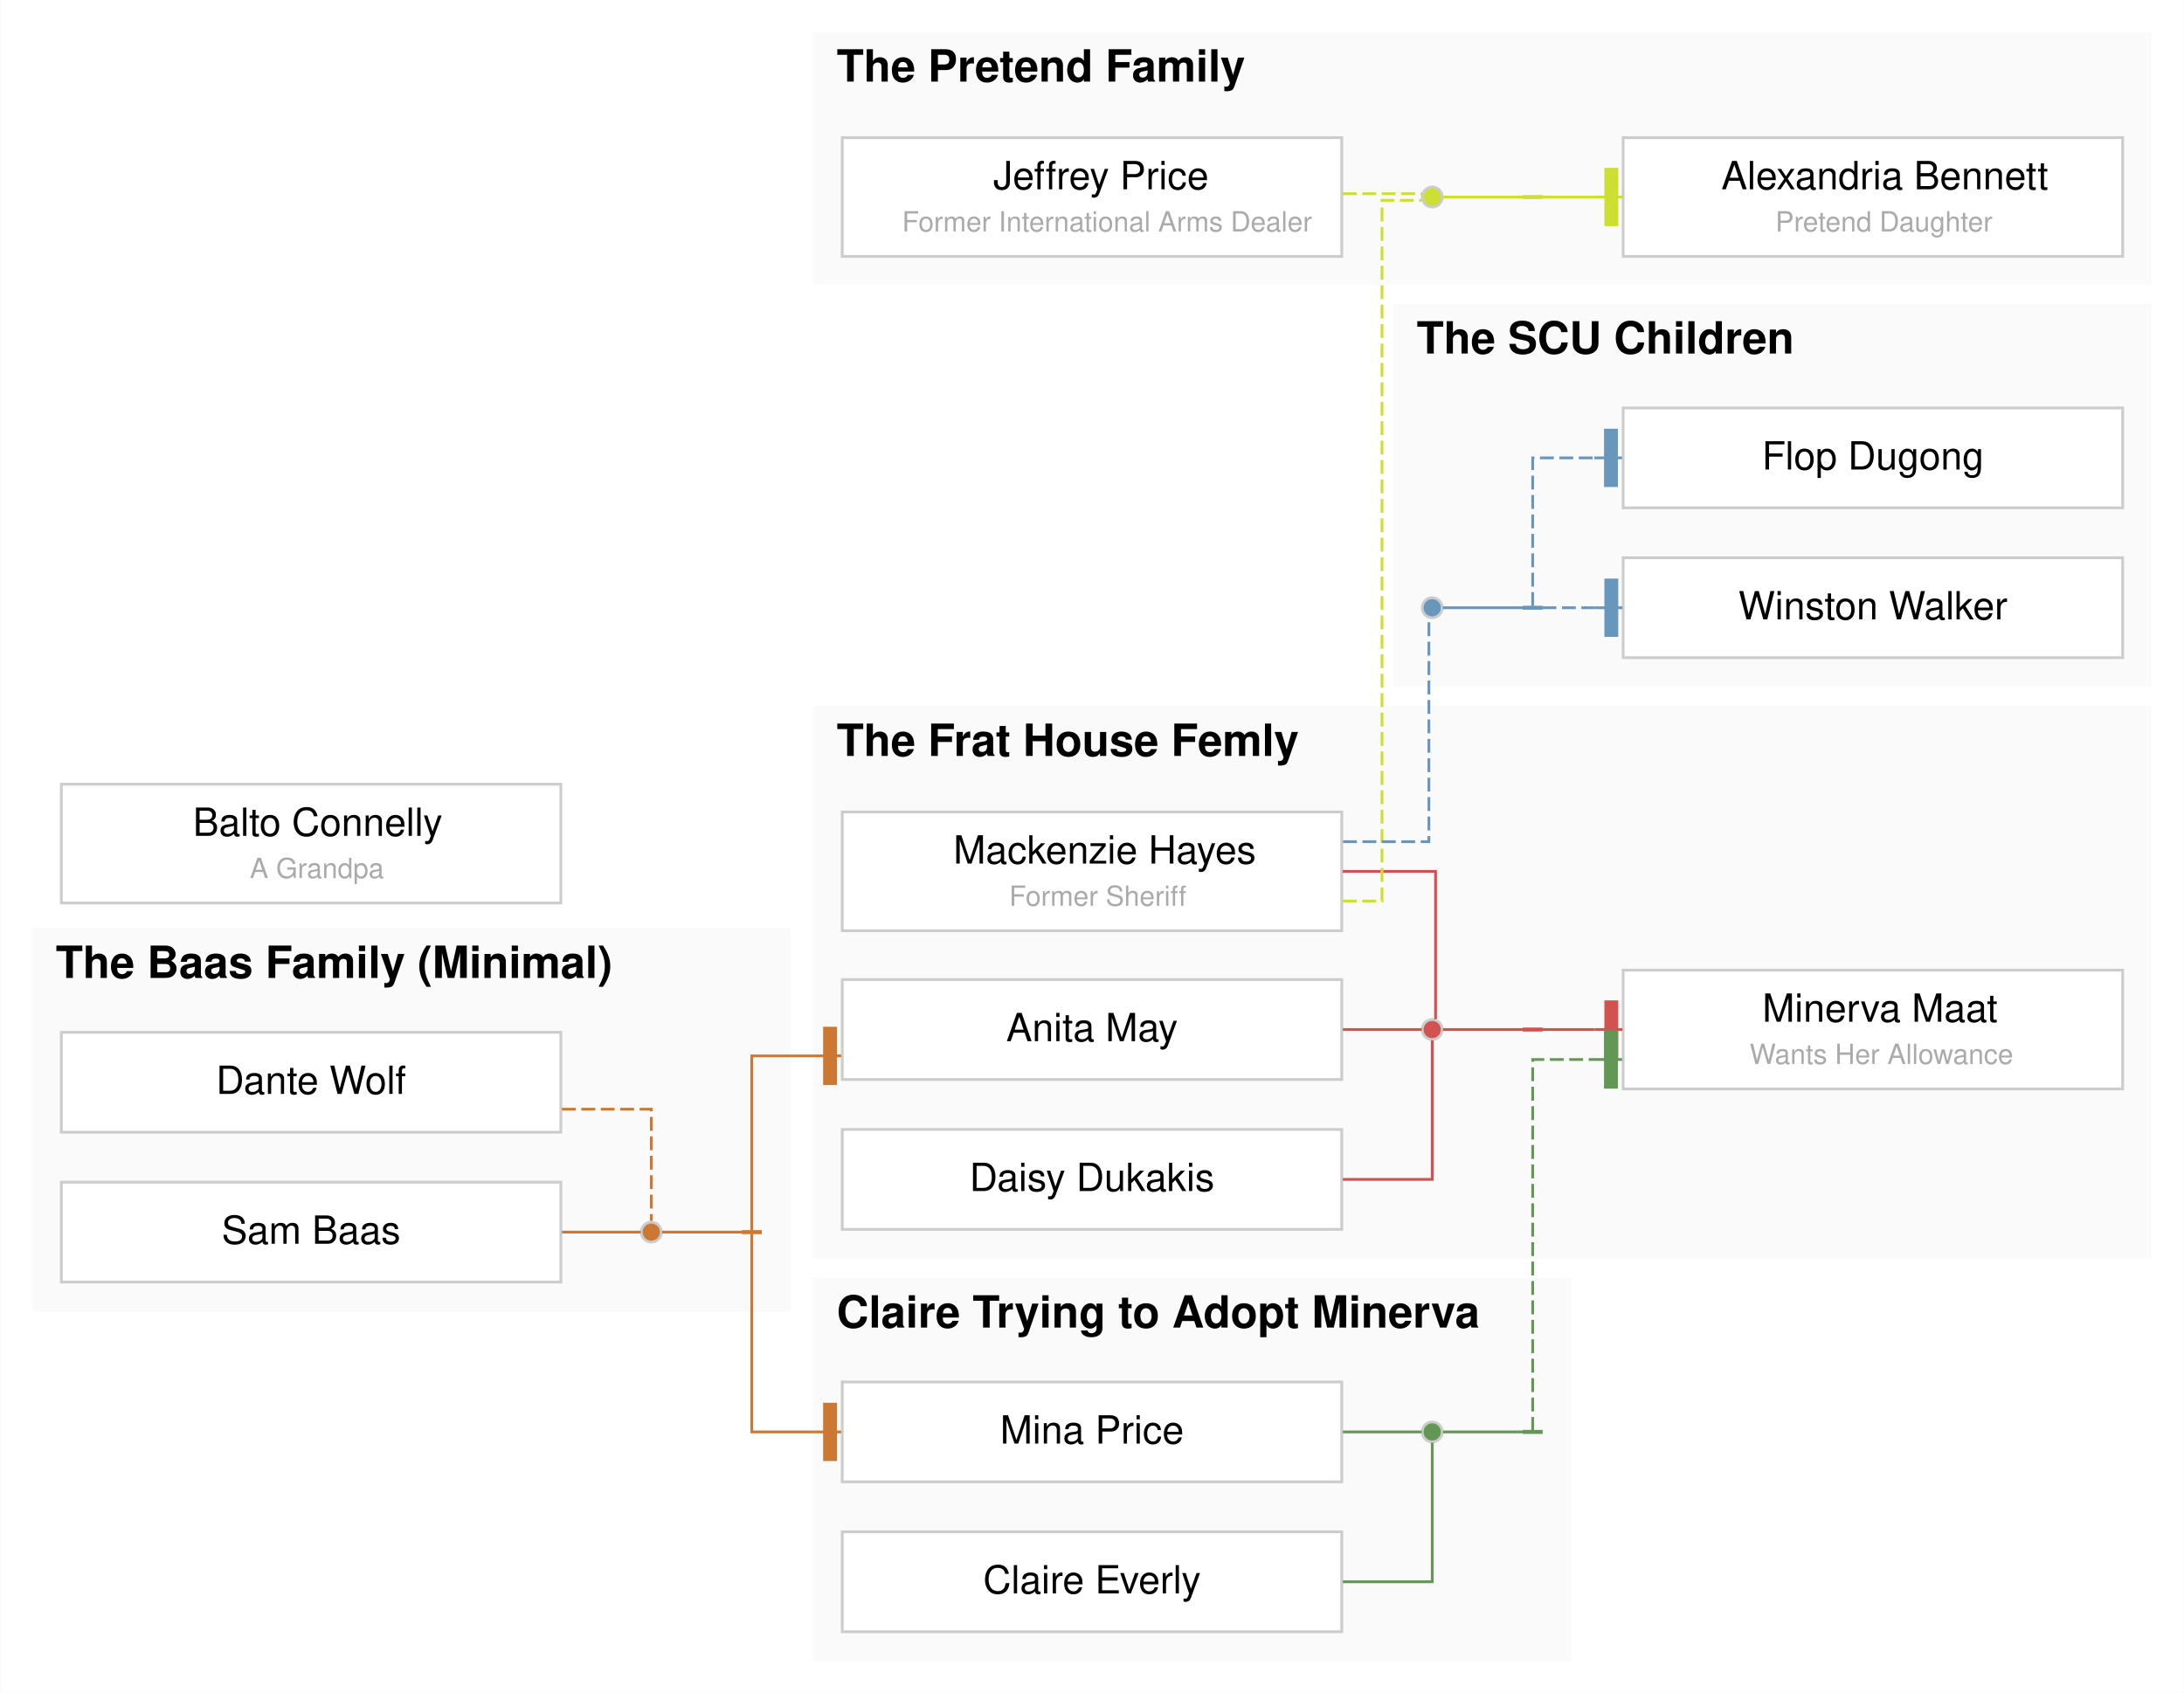
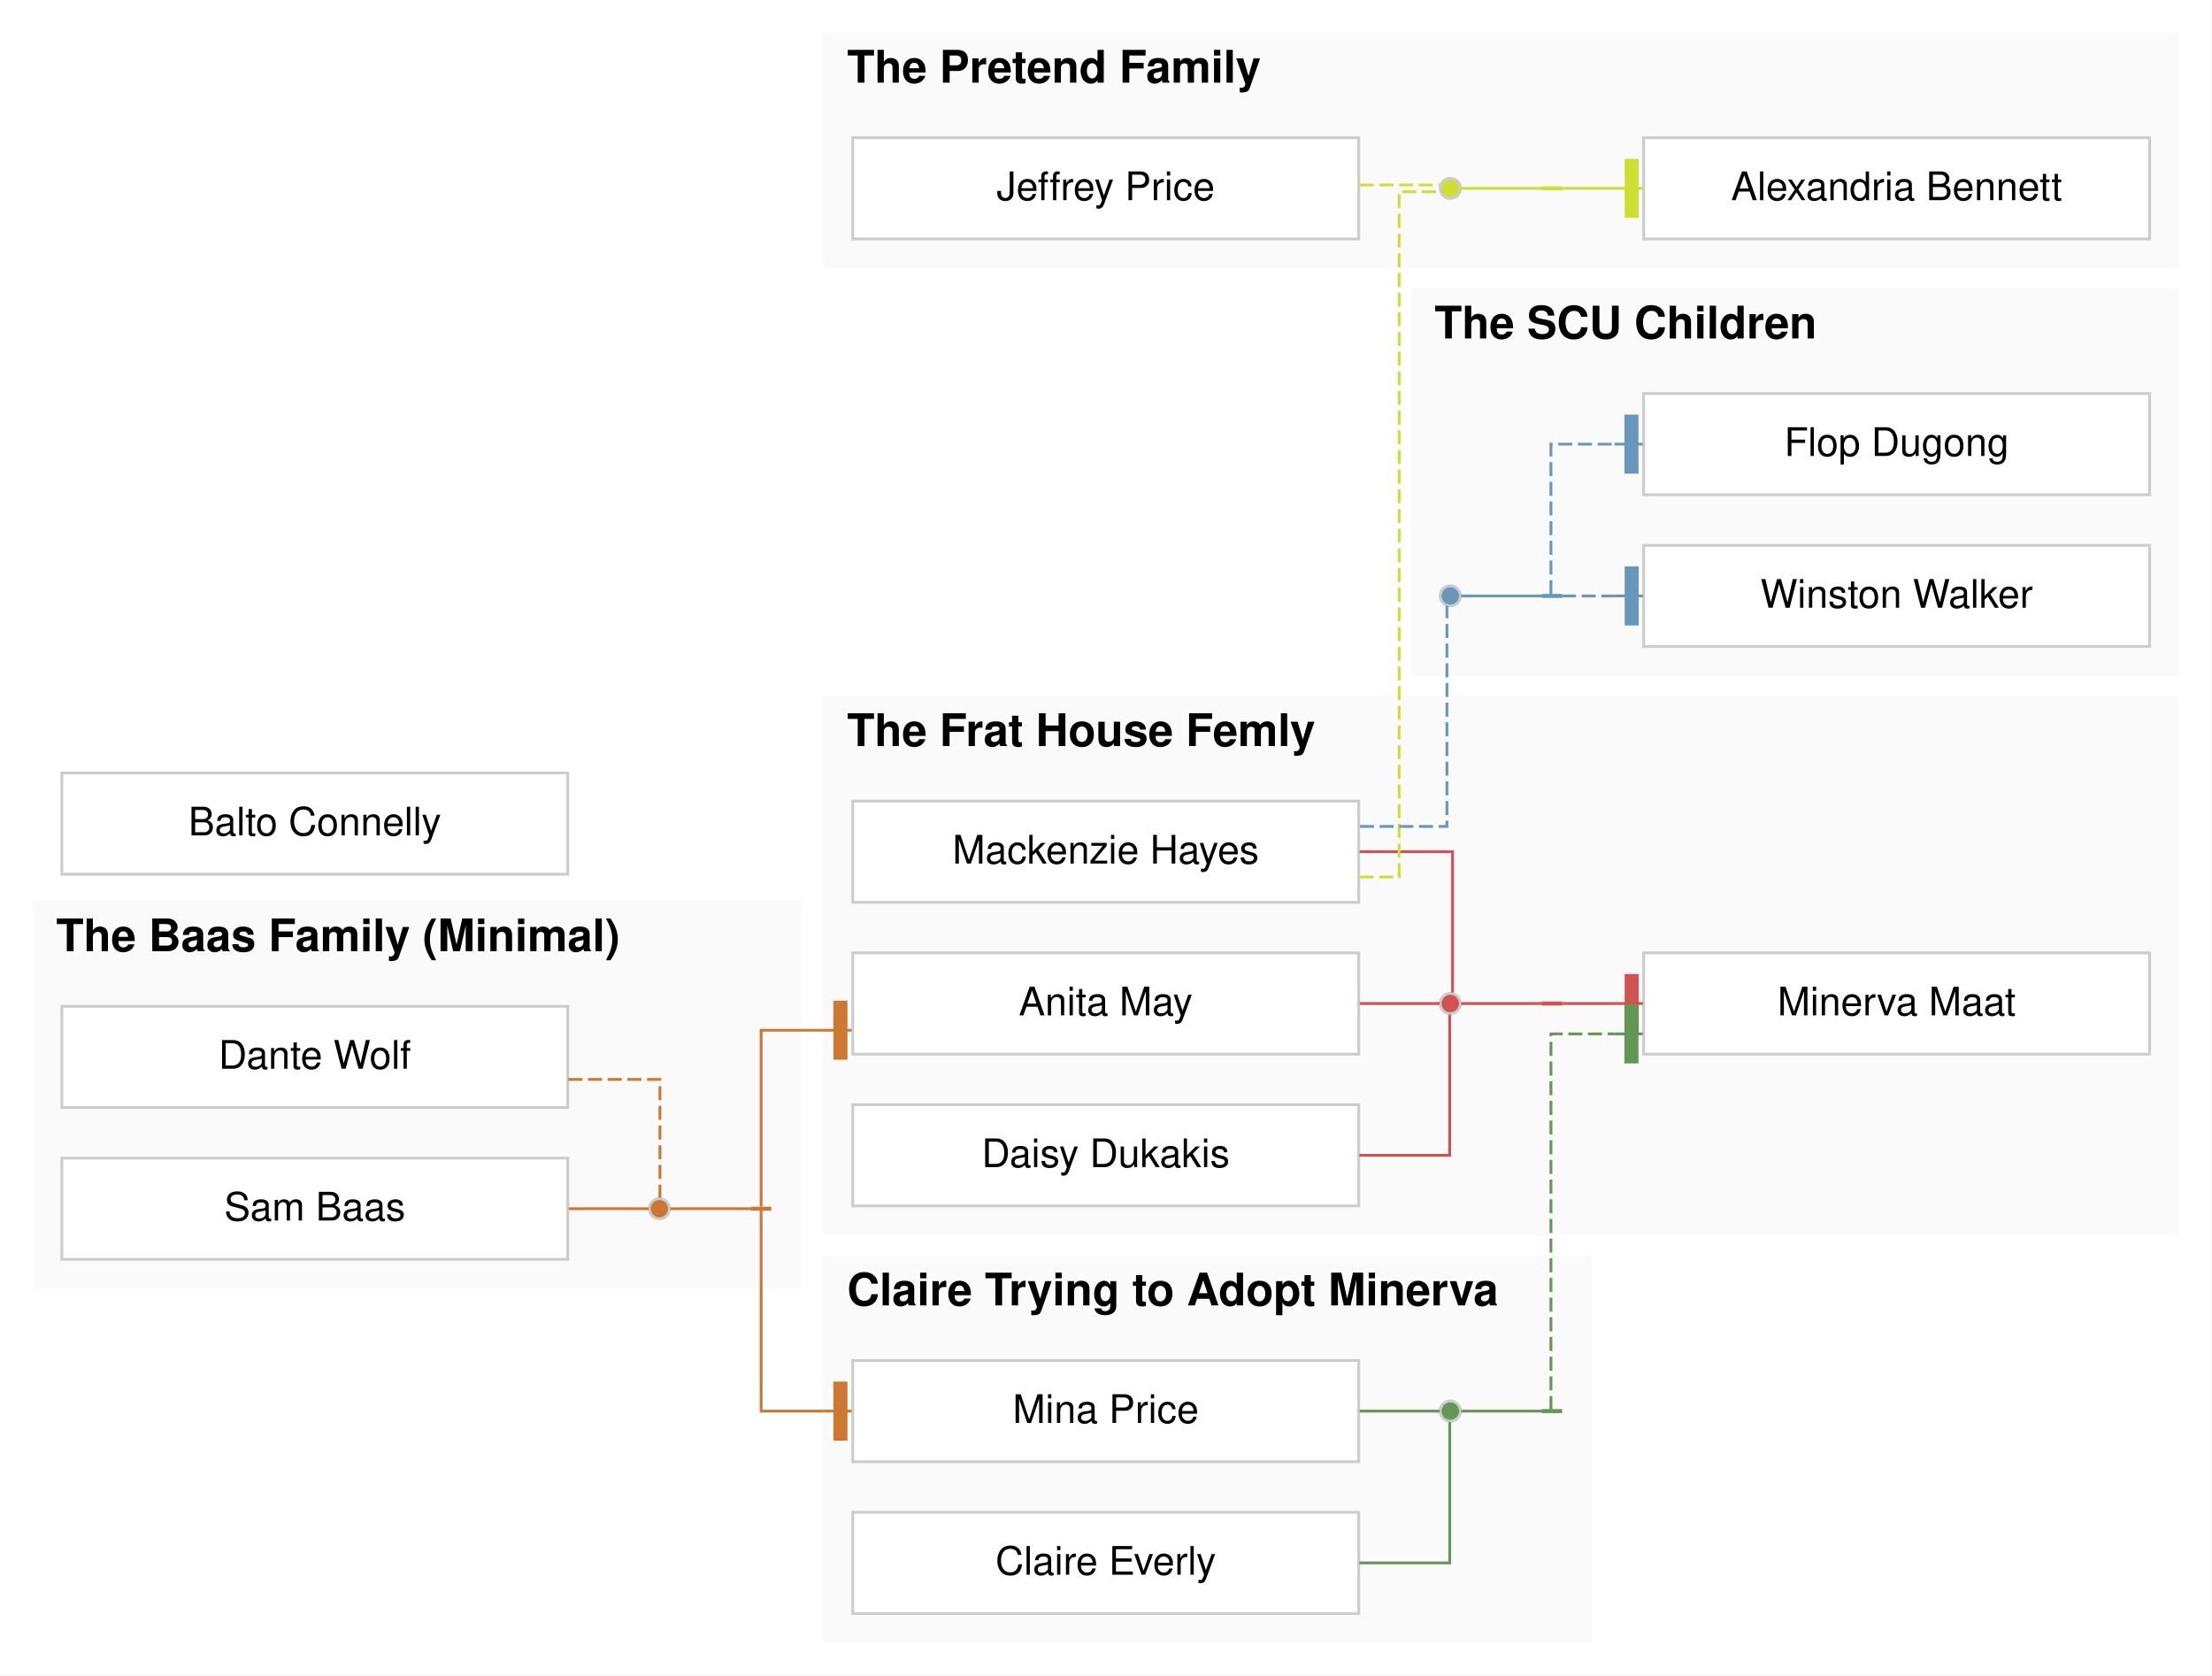
- <svg xmlns="http://www.w3.org/2000/svg" xmlns:xlink="http://www.w3.org/1999/xlink" width="787pt" height="610pt" viewBox="0.00 0.00 786.80 610.00">
-   <g id="graph0" class="graph" transform="scale(1 1) rotate(0) translate(4 606)">
-     <polygon fill="white" stroke="none" points="-4,4 -4,-606 782.8,-606 782.8,4 -4,4" />
+ <svg xmlns="http://www.w3.org/2000/svg" xmlns:xlink="http://www.w3.org/1999/xlink" width="787pt" height="596pt" viewBox="0.00 0.00 787.00 596.00">
+   <g id="graph0" class="graph" transform="scale(1 1) rotate(0) translate(4 592)">
+     <polygon fill="white" stroke="none" points="-4,4 -4,-592 782.8,-592 782.8,4 -4,4" />
    <g id="clust1" class="cluster">
-       <polygon fill="#fafafa" stroke="#fafafa" points="289.4,-153 289.4,-351 770.8,-351 770.8,-153 289.4,-153" />
-       <text text-anchor="start" x="297.4" y="-333.6" font-family="Helvetica, Arial, sans-serif" font-weight="bold" font-size="16.00">The Frat House Femly</text>
+       <polygon fill="#fafafa" stroke="#fafafa" points="289.4,-153 289.4,-344 770.8,-344 770.8,-153 289.4,-153" />
+       <text xml:space="preserve" text-anchor="start" x="297.4" y="-326.6" font-family="Helvetica, Arial, sans-serif" font-weight="bold" font-size="16.00">The Frat House Femly</text>
    </g>
    <g id="clust4" class="cluster">
-       <polygon fill="#fafafa" stroke="#fafafa" points="289.4,-504 289.4,-594 770.8,-594 770.8,-504 289.4,-504" />
-       <text text-anchor="start" x="297.4" y="-576.6" font-family="Helvetica, Arial, sans-serif" font-weight="bold" font-size="16.00">The Pretend Family</text>
+       <polygon fill="#fafafa" stroke="#fafafa" points="289.4,-497 289.4,-580 770.8,-580 770.8,-497 289.4,-497" />
+       <text xml:space="preserve" text-anchor="start" x="297.4" y="-562.6" font-family="Helvetica, Arial, sans-serif" font-weight="bold" font-size="16.00">The Pretend Family</text>
    </g>
    <g id="clust7" class="cluster">
      <polygon fill="#fafafa" stroke="#fafafa" points="289.4,-8 289.4,-145 561.8,-145 561.8,-8 289.4,-8" />
-       <text text-anchor="start" x="297.4" y="-127.6" font-family="Helvetica, Arial, sans-serif" font-weight="bold" font-size="16.00">Claire Trying to Adopt Minerva</text>
+       <text xml:space="preserve" text-anchor="start" x="297.4" y="-127.6" font-family="Helvetica, Arial, sans-serif" font-weight="bold" font-size="16.00">Claire Trying to Adopt Minerva</text>
    </g>
    <g id="clust10" class="cluster">
      <polygon fill="#fafafa" stroke="#fafafa" points="8,-134 8,-271 280.4,-271 280.4,-134 8,-134" />
-       <text text-anchor="start" x="16" y="-253.6" font-family="Helvetica, Arial, sans-serif" font-weight="bold" font-size="16.00">The Baas Family (Minimal)</text>
+       <text xml:space="preserve" text-anchor="start" x="16" y="-253.6" font-family="Helvetica, Arial, sans-serif" font-weight="bold" font-size="16.00">The Baas Family (Minimal)</text>
    </g>
    <g id="clust14" class="cluster">
-       <polygon fill="#fafafa" stroke="#fafafa" points="498.4,-359 498.4,-496 770.8,-496 770.8,-359 498.4,-359" />
-       <text text-anchor="start" x="506.4" y="-478.6" font-family="Helvetica, Arial, sans-serif" font-weight="bold" font-size="16.00">The SCU Children</text>
+       <polygon fill="#fafafa" stroke="#fafafa" points="498.4,-352 498.4,-489 770.8,-489 770.8,-352 498.4,-352" />
+       <text xml:space="preserve" text-anchor="start" x="506.4" y="-471.6" font-family="Helvetica, Arial, sans-serif" font-weight="bold" font-size="16.00">The SCU Children</text>
    </g>
    <g id="node1" class="node">
      <ellipse fill="#d25252" stroke="#cccccc" cx="512" cy="-235" rx="3.6" ry="3.6" />
    </g>
    <g id="node5" class="node">
      <polygon fill="#d25252" stroke="#cccccc" stroke-width="0" points="551.8,-235.72 544.6,-235.72 544.6,-234.28 551.8,-234.28 551.8,-235.72" />
    </g>
    <g id="edge4" class="edge">
      <path fill="none" stroke="#d25252" d="M515.87,-235C523.02,-235 538.17,-235 544.88,-235" />
    </g>
    <g id="node2" class="node">
      <g id="a_node2">
-         <a xlink:title="undefined Former Sheriff&#10;&#10;&#10;">
-           <polygon fill="white" stroke="#cccccc" points="479.4,-313.4 299.4,-313.4 299.4,-270.6 479.4,-270.6 479.4,-313.4" />
-           <text text-anchor="start" x="339.45" y="-294.8" font-family="Helvetica, Arial, sans-serif" font-size="14.00">Mackenzie Hayes</text>
-           <text text-anchor="start" x="359.55" y="-279.6" font-family="Helvetica, Arial, sans-serif" font-size="10.00" fill="#aaaaaa">Former Sheriff</text>
+         <a xlink:title="undefined &#10;&#10;">
+           <polygon fill="white" stroke="#cccccc" points="479.4,-307 299.4,-307 299.4,-271 479.4,-271 479.4,-307" />
+           <text xml:space="preserve" text-anchor="middle" x="389.4" y="-284.8" font-family="Helvetica, Arial, sans-serif" font-size="14.00">Mackenzie Hayes</text>
        </a>
      </g>
    </g>
    <g id="edge1" class="edge">
-       <path fill="none" stroke="#d25252" d="M479.7,-292C498.74,-292 513.2,-292 513.2,-292 513.2,-292 513.2,-251.42 513.2,-238.74" />
+       <path fill="none" stroke="#d25252" d="M479.73,-289C498.55,-289 512.8,-289 512.8,-289 512.8,-289 512.8,-251.27 512.8,-238.88" />
    </g>
    <g id="node7" class="node">
-       <ellipse fill="#ccdf32" stroke="#cccccc" cx="512" cy="-535" rx="3.6" ry="3.6" />
+       <ellipse fill="#ccdf32" stroke="#cccccc" cx="512" cy="-525" rx="3.6" ry="3.6" />
    </g>
    <g id="edge6" class="edge">
-       <path fill="none" stroke="#ccdf32" stroke-dasharray="5,2" d="M479.81,-281.3C488.35,-281.3 493.9,-281.3 493.9,-281.3 493.9,-281.3 493.9,-533.8 493.9,-533.8 493.9,-533.8 502.85,-533.8 508.16,-533.8" />
+       <path fill="none" stroke="#ccdf32" stroke-dasharray="5,2" d="M479.72,-280C488.25,-280 493.8,-280 493.8,-280 493.8,-280 493.8,-523.8 493.8,-523.8 493.8,-523.8 502.8,-523.8 508.14,-523.8" />
    </g>
    <g id="node19" class="node">
-       <ellipse fill="#6897bb" stroke="#cccccc" cx="512" cy="-387" rx="3.6" ry="3.6" />
+       <ellipse fill="#6897bb" stroke="#cccccc" cx="512" cy="-380" rx="3.6" ry="3.6" />
    </g>
    <g id="edge19" class="edge">
-       <path fill="none" stroke="#6897bb" stroke-dasharray="5,2" d="M479.85,-302.7C497.57,-302.7 510.8,-302.7 510.8,-302.7 510.8,-302.7 510.8,-367.24 510.8,-383.38" />
+       <path fill="none" stroke="#6897bb" stroke-dasharray="5,2" d="M479.85,-298C497.57,-298 510.8,-298 510.8,-298 510.8,-298 510.8,-360.78 510.8,-376.48" />
    </g>
    <g id="node3" class="node">
      <polygon fill="white" stroke="#cccccc" points="479.4,-199 299.4,-199 299.4,-163 479.4,-163 479.4,-199" />
-       <text text-anchor="middle" x="389.4" y="-176.8" font-family="Helvetica, Arial, sans-serif" font-size="14.00">Daisy Dukakis</text>
+       <text xml:space="preserve" text-anchor="middle" x="389.4" y="-176.8" font-family="Helvetica, Arial, sans-serif" font-size="14.00">Daisy Dukakis</text>
    </g>
    <g id="edge2" class="edge">
-       <path fill="none" stroke="#d25252" d="M479.79,-181C498.16,-181 512,-181 512,-181 512,-181 512,-218.73 512,-231.12" />
+       <path fill="none" stroke="#d25252" d="M479.64,-181C497.99,-181 511.8,-181 511.8,-181 511.8,-181 511.8,-218.73 511.8,-231.12" />
    </g>
    <g id="node4" class="node">
      <polygon fill="white" stroke="#cccccc" points="479.4,-253 299.4,-253 299.4,-217 479.4,-217 479.4,-253" />
-       <text text-anchor="middle" x="389.4" y="-230.8" font-family="Helvetica, Arial, sans-serif" font-size="14.00">Anita May</text>
+       <text xml:space="preserve" text-anchor="middle" x="389.4" y="-230.8" font-family="Helvetica, Arial, sans-serif" font-size="14.00">Anita May</text>
    </g>
    <g id="edge3" class="edge">
      <path fill="none" stroke="#d25252" d="M479.79,-235C492.42,-235 502.91,-235 508.23,-235" />
    </g>
    <g id="node6" class="node">
      <g id="a_node6">
-         <a xlink:title="undefined Wants Her Allowance&#10;&#10;&#10;">
-           <polygon fill="white" stroke="#cccccc" points="760.8,-256.4 580.8,-256.4 580.8,-213.6 760.8,-213.6 760.8,-256.4" />
-           <text text-anchor="start" x="630.95" y="-237.8" font-family="Helvetica, Arial, sans-serif" font-size="14.00">Minerva Maat</text>
-           <text text-anchor="start" x="626.37" y="-222.6" font-family="Helvetica, Arial, sans-serif" font-size="10.00" fill="#aaaaaa">Wants Her Allowance</text>
+         <a xlink:title="undefined &#10;&#10;">
+           <polygon fill="white" stroke="#cccccc" points="760.8,-253 580.8,-253 580.8,-217 760.8,-217 760.8,-253" />
+           <text xml:space="preserve" text-anchor="middle" x="670.8" y="-230.8" font-family="Helvetica, Arial, sans-serif" font-size="14.00">Minerva Maat</text>
        </a>
      </g>
    </g>
    <g id="edge5" class="edge">
      <path fill="none" stroke="#d25252" d="M551.74,-235C551.74,-235 570.54,-235 570.54,-235" />
      <polygon fill="#d25252" stroke="#d25252" points="578.54,-225 578.54,-245 574.54,-245 574.54,-225 578.54,-225" />
      <polyline fill="none" stroke="#d25252" points="580.54,-235 570.54,-235" />
    </g>
    <g id="node9" class="node">
-       <polygon fill="#ccdf32" stroke="#cccccc" stroke-width="0" points="551.8,-535.72 544.6,-535.72 544.6,-534.28 551.8,-534.28 551.8,-535.72" />
+       <polygon fill="#ccdf32" stroke="#cccccc" stroke-width="0" points="551.8,-525.72 544.6,-525.72 544.6,-524.28 551.8,-524.28 551.8,-525.72" />
    </g>
    <g id="edge8" class="edge">
-       <path fill="none" stroke="#ccdf32" d="M515.87,-535C523.02,-535 538.17,-535 544.88,-535" />
+       <path fill="none" stroke="#ccdf32" d="M515.87,-525C523.02,-525 538.17,-525 544.88,-525" />
    </g>
    <g id="node8" class="node">
      <g id="a_node8">
-         <a xlink:title="undefined Former International Arms Dealer&#10;&#10;&#10;">
-           <polygon fill="white" stroke="#cccccc" points="479.4,-556.4 299.4,-556.4 299.4,-513.6 479.4,-513.6 479.4,-556.4" />
-           <text text-anchor="start" x="353.84" y="-537.8" font-family="Helvetica, Arial, sans-serif" font-size="14.00">Jeffrey Price</text>
-           <text text-anchor="start" x="320.95" y="-522.6" font-family="Helvetica, Arial, sans-serif" font-size="10.00" fill="#aaaaaa">Former International Arms Dealer</text>
+         <a xlink:title="undefined &#10;&#10;">
+           <polygon fill="white" stroke="#cccccc" points="479.4,-543 299.4,-543 299.4,-507 479.4,-507 479.4,-543" />
+           <text xml:space="preserve" text-anchor="middle" x="389.4" y="-520.8" font-family="Helvetica, Arial, sans-serif" font-size="14.00">Jeffrey Price</text>
        </a>
      </g>
    </g>
    <g id="edge7" class="edge">
-       <path fill="none" stroke="#ccdf32" stroke-dasharray="5,2" d="M479.79,-536.2C492.42,-536.2 502.91,-536.2 508.23,-536.2" />
+       <path fill="none" stroke="#ccdf32" stroke-dasharray="5,2" d="M479.79,-526.2C492.42,-526.2 502.91,-526.2 508.23,-526.2" />
    </g>
    <g id="node10" class="node">
      <g id="a_node10">
-         <a xlink:title="undefined Pretend Daughter&#10;&#10;&#10;">
-           <polygon fill="white" stroke="#cccccc" points="760.8,-556.4 580.8,-556.4 580.8,-513.6 760.8,-513.6 760.8,-556.4" />
-           <text text-anchor="start" x="616.18" y="-537.8" font-family="Helvetica, Arial, sans-serif" font-size="14.00">Alexandria Bennett</text>
-           <text text-anchor="start" x="635.67" y="-522.6" font-family="Helvetica, Arial, sans-serif" font-size="10.00" fill="#aaaaaa">Pretend Daughter</text>
+         <a xlink:title="undefined &#10;&#10;">
+           <polygon fill="white" stroke="#cccccc" points="760.8,-543 580.8,-543 580.8,-507 760.8,-507 760.8,-543" />
+           <text xml:space="preserve" text-anchor="middle" x="670.8" y="-520.8" font-family="Helvetica, Arial, sans-serif" font-size="14.00">Alexandria Bennett</text>
        </a>
      </g>
    </g>
    <g id="edge9" class="edge">
-       <path fill="none" stroke="#ccdf32" d="M551.74,-535C551.74,-535 570.54,-535 570.54,-535" />
-       <polygon fill="#ccdf32" stroke="#ccdf32" points="578.54,-525 578.54,-545 574.54,-545 574.54,-525 578.54,-525" />
-       <polyline fill="none" stroke="#ccdf32" points="580.54,-535 570.54,-535" />
+       <path fill="none" stroke="#ccdf32" d="M551.74,-525C551.74,-525 570.54,-525 570.54,-525" />
+       <polygon fill="#ccdf32" stroke="#ccdf32" points="578.54,-515 578.54,-535 574.54,-535 574.54,-515 578.54,-515" />
+       <polyline fill="none" stroke="#ccdf32" points="580.54,-525 570.54,-525" />
    </g>
    <g id="node11" class="node">
      <ellipse fill="#629755" stroke="#cccccc" cx="512" cy="-90" rx="3.6" ry="3.6" />
    </g>
    <g id="node14" class="node">
      <polygon fill="#629755" stroke="#cccccc" stroke-width="0" points="551.8,-90.72 544.6,-90.72 544.6,-89.28 551.8,-89.28 551.8,-90.72" />
    </g>
    <g id="edge12" class="edge">
      <path fill="none" stroke="#629755" d="M515.87,-90C523.02,-90 538.17,-90 544.88,-90" />
    </g>
    <g id="node12" class="node">
      <polygon fill="white" stroke="#cccccc" points="479.4,-54 299.4,-54 299.4,-18 479.4,-18 479.4,-54" />
-       <text text-anchor="middle" x="389.4" y="-31.8" font-family="Helvetica, Arial, sans-serif" font-size="14.00">Claire Everly</text>
+       <text xml:space="preserve" text-anchor="middle" x="389.4" y="-31.8" font-family="Helvetica, Arial, sans-serif" font-size="14.00">Claire Everly</text>
    </g>
    <g id="edge10" class="edge">
-       <path fill="none" stroke="#629755" d="M479.79,-36C498.16,-36 512,-36 512,-36 512,-36 512,-73.73 512,-86.12" />
+       <path fill="none" stroke="#629755" d="M479.64,-36C497.99,-36 511.8,-36 511.8,-36 511.8,-36 511.8,-73.73 511.8,-86.12" />
    </g>
    <g id="node13" class="node">
      <polygon fill="white" stroke="#cccccc" points="479.4,-108 299.4,-108 299.4,-72 479.4,-72 479.4,-108" />
-       <text text-anchor="middle" x="389.4" y="-85.8" font-family="Helvetica, Arial, sans-serif" font-size="14.00">Mina Price</text>
+       <text xml:space="preserve" text-anchor="middle" x="389.4" y="-85.8" font-family="Helvetica, Arial, sans-serif" font-size="14.00">Mina Price</text>
    </g>
    <g id="edge11" class="edge">
      <path fill="none" stroke="#629755" d="M479.79,-90C492.42,-90 502.91,-90 508.23,-90" />
    </g>
    <g id="edge13" class="edge">
-       <path fill="none" stroke="#629755" stroke-dasharray="5,2" d="M548.2,-90.38C548.2,-98.26 548.2,-224.2 548.2,-224.2 548.2,-224.2 570.41,-224.2 570.41,-224.2" />
-       <polygon fill="#629755" stroke="#629755" points="578.41,-214.2 578.41,-234.2 574.41,-234.2 574.41,-214.2 578.41,-214.2" />
-       <polyline fill="none" stroke="#629755" points="580.41,-224.2 570.41,-224.2" />
+       <path fill="none" stroke="#629755" stroke-dasharray="5,2" d="M547.8,-90.38C547.8,-98.26 547.8,-224.2 547.8,-224.2 547.8,-224.2 570.44,-224.2 570.44,-224.2" />
+       <polygon fill="#629755" stroke="#629755" points="578.44,-214.2 578.44,-234.2 574.44,-234.2 574.44,-214.2 578.44,-214.2" />
+       <polyline fill="none" stroke="#629755" points="580.44,-224.2 570.44,-224.2" />
    </g>
    <g id="node15" class="node">
      <ellipse fill="#cc7832" stroke="#cccccc" cx="230.6" cy="-162" rx="3.6" ry="3.6" />
    </g>
    <g id="node18" class="node">
      <polygon fill="#cc7832" stroke="#cccccc" stroke-width="0" points="270.4,-162.72 263.2,-162.72 263.2,-161.28 270.4,-161.28 270.4,-162.72" />
    </g>
    <g id="edge16" class="edge">
      <path fill="none" stroke="#cc7832" d="M234.47,-162C241.62,-162 256.77,-162 263.48,-162" />
    </g>
    <g id="node16" class="node">
      <polygon fill="white" stroke="#cccccc" points="198,-180 18,-180 18,-144 198,-144 198,-180" />
-       <text text-anchor="middle" x="108" y="-157.8" font-family="Helvetica, Arial, sans-serif" font-size="14.00">Sam Baas</text>
+       <text xml:space="preserve" text-anchor="middle" x="108" y="-157.8" font-family="Helvetica, Arial, sans-serif" font-size="14.00">Sam Baas</text>
    </g>
    <g id="edge14" class="edge">
      <path fill="none" stroke="#cc7832" d="M198.39,-162C211.02,-162 221.51,-162 226.83,-162" />
    </g>
    <g id="node17" class="node">
      <polygon fill="white" stroke="#cccccc" points="198,-234 18,-234 18,-198 198,-198 198,-234" />
-       <text text-anchor="middle" x="108" y="-211.8" font-family="Helvetica, Arial, sans-serif" font-size="14.00">Dante Wolf</text>
+       <text xml:space="preserve" text-anchor="middle" x="108" y="-211.8" font-family="Helvetica, Arial, sans-serif" font-size="14.00">Dante Wolf</text>
    </g>
    <g id="edge15" class="edge">
-       <path fill="none" stroke="#cc7832" stroke-dasharray="5,2" d="M198.39,-206.3C216.76,-206.3 230.6,-206.3 230.6,-206.3 230.6,-206.3 230.6,-177.06 230.6,-166.09" />
+       <path fill="none" stroke="#cc7832" stroke-dasharray="5,2" d="M198.21,-208C216.78,-208 230.8,-208 230.8,-208 230.8,-208 230.8,-177.05 230.8,-165.92" />
    </g>
    <g id="edge17" class="edge">
      <path fill="none" stroke="#cc7832" d="M266.8,-162.71C266.8,-169.69 266.8,-225.5 266.8,-225.5 266.8,-225.5 289.01,-225.5 289.01,-225.5" />
      <polygon fill="#cc7832" stroke="#cc7832" points="297.01,-215.5 297.01,-235.5 293.01,-235.5 293.01,-215.5 297.01,-215.5" />
      <polyline fill="none" stroke="#cc7832" points="299.01,-225.5 289.01,-225.5" />
    </g>
    <g id="edge18" class="edge">
      <path fill="none" stroke="#cc7832" d="M266.8,-161.54C266.8,-155.41 266.8,-90 266.8,-90 266.8,-90 289.01,-90 289.01,-90" />
      <polygon fill="#cc7832" stroke="#cc7832" points="297.01,-80 297.01,-100 293.01,-100 293.01,-80 297.01,-80" />
      <polyline fill="none" stroke="#cc7832" points="299.01,-90 289.01,-90" />
    </g>
    <g id="node20" class="node">
-       <polygon fill="#6897bb" stroke="#cccccc" stroke-width="0" points="551.8,-387.72 544.6,-387.72 544.6,-386.28 551.8,-386.28 551.8,-387.72" />
+       <polygon fill="#6897bb" stroke="#cccccc" stroke-width="0" points="551.8,-380.72 544.6,-380.72 544.6,-379.28 551.8,-379.28 551.8,-380.72" />
    </g>
    <g id="edge20" class="edge">
-       <path fill="none" stroke="#6897bb" d="M515.87,-387C523.02,-387 538.17,-387 544.88,-387" />
+       <path fill="none" stroke="#6897bb" d="M515.87,-380C523.02,-380 538.17,-380 544.88,-380" />
    </g>
    <g id="node21" class="node">
-       <polygon fill="white" stroke="#cccccc" points="760.8,-405 580.8,-405 580.8,-369 760.8,-369 760.8,-405" />
-       <text text-anchor="middle" x="670.8" y="-382.8" font-family="Helvetica, Arial, sans-serif" font-size="14.00">Winston Walker</text>
+       <polygon fill="white" stroke="#cccccc" points="760.8,-398 580.8,-398 580.8,-362 760.8,-362 760.8,-398" />
+       <text xml:space="preserve" text-anchor="middle" x="670.8" y="-375.8" font-family="Helvetica, Arial, sans-serif" font-size="14.00">Winston Walker</text>
    </g>
    <g id="edge21" class="edge">
-       <path fill="none" stroke="#6897bb" stroke-dasharray="5,2" d="M551.74,-387C551.74,-387 570.54,-387 570.54,-387" />
-       <polygon fill="#6897bb" stroke="#6897bb" points="578.54,-377 578.54,-397 574.54,-397 574.54,-377 578.54,-377" />
-       <polyline fill="none" stroke="#6897bb" points="580.54,-387 570.54,-387" />
+       <path fill="none" stroke="#6897bb" stroke-dasharray="5,2" d="M551.74,-380C551.74,-380 570.54,-380 570.54,-380" />
+       <polygon fill="#6897bb" stroke="#6897bb" points="578.54,-370 578.54,-390 574.54,-390 574.54,-370 578.54,-370" />
+       <polyline fill="none" stroke="#6897bb" points="580.54,-380 570.54,-380" />
    </g>
    <g id="node22" class="node">
-       <polygon fill="white" stroke="#cccccc" points="760.8,-459 580.8,-459 580.8,-423 760.8,-423 760.8,-459" />
-       <text text-anchor="middle" x="670.8" y="-436.8" font-family="Helvetica, Arial, sans-serif" font-size="14.00">Flop Dugong</text>
+       <polygon fill="white" stroke="#cccccc" points="760.8,-452 580.8,-452 580.8,-416 760.8,-416 760.8,-452" />
+       <text xml:space="preserve" text-anchor="middle" x="670.8" y="-429.8" font-family="Helvetica, Arial, sans-serif" font-size="14.00">Flop Dugong</text>
    </g>
    <g id="edge22" class="edge">
-       <path fill="none" stroke="#6897bb" stroke-dasharray="5,2" d="M548.2,-387.61C548.2,-393.54 548.2,-441 548.2,-441 548.2,-441 570.41,-441 570.41,-441" />
-       <polygon fill="#6897bb" stroke="#6897bb" points="578.41,-431 578.41,-451 574.41,-451 574.41,-431 578.41,-431" />
-       <polyline fill="none" stroke="#6897bb" points="580.41,-441 570.41,-441" />
+       <path fill="none" stroke="#6897bb" stroke-dasharray="5,2" d="M547.8,-380.61C547.8,-386.54 547.8,-434 547.8,-434 547.8,-434 570.44,-434 570.44,-434" />
+       <polygon fill="#6897bb" stroke="#6897bb" points="578.44,-424 578.44,-444 574.44,-444 574.44,-424 578.44,-424" />
+       <polyline fill="none" stroke="#6897bb" points="580.44,-434 570.44,-434" />
    </g>
    <g id="node23" class="node">
      <g id="a_node23">
-         <a xlink:title="undefined A Grandpa&#10;&#10;&#10;">
-           <polygon fill="white" stroke="#cccccc" points="198,-323.4 18,-323.4 18,-280.6 198,-280.6 198,-323.4" />
-           <text text-anchor="start" x="65.42" y="-304.8" font-family="Helvetica, Arial, sans-serif" font-size="14.00">Balto Connelly</text>
-           <text text-anchor="start" x="85.92" y="-289.6" font-family="Helvetica, Arial, sans-serif" font-size="10.00" fill="#aaaaaa">A Grandpa</text>
+         <a xlink:title="undefined &#10;&#10;">
+           <polygon fill="white" stroke="#cccccc" points="198,-317 18,-317 18,-281 198,-281 198,-317" />
+           <text xml:space="preserve" text-anchor="middle" x="108" y="-294.8" font-family="Helvetica, Arial, sans-serif" font-size="14.00">Balto Connelly</text>
        </a>
      </g>
    </g>
  </g>
</svg>
